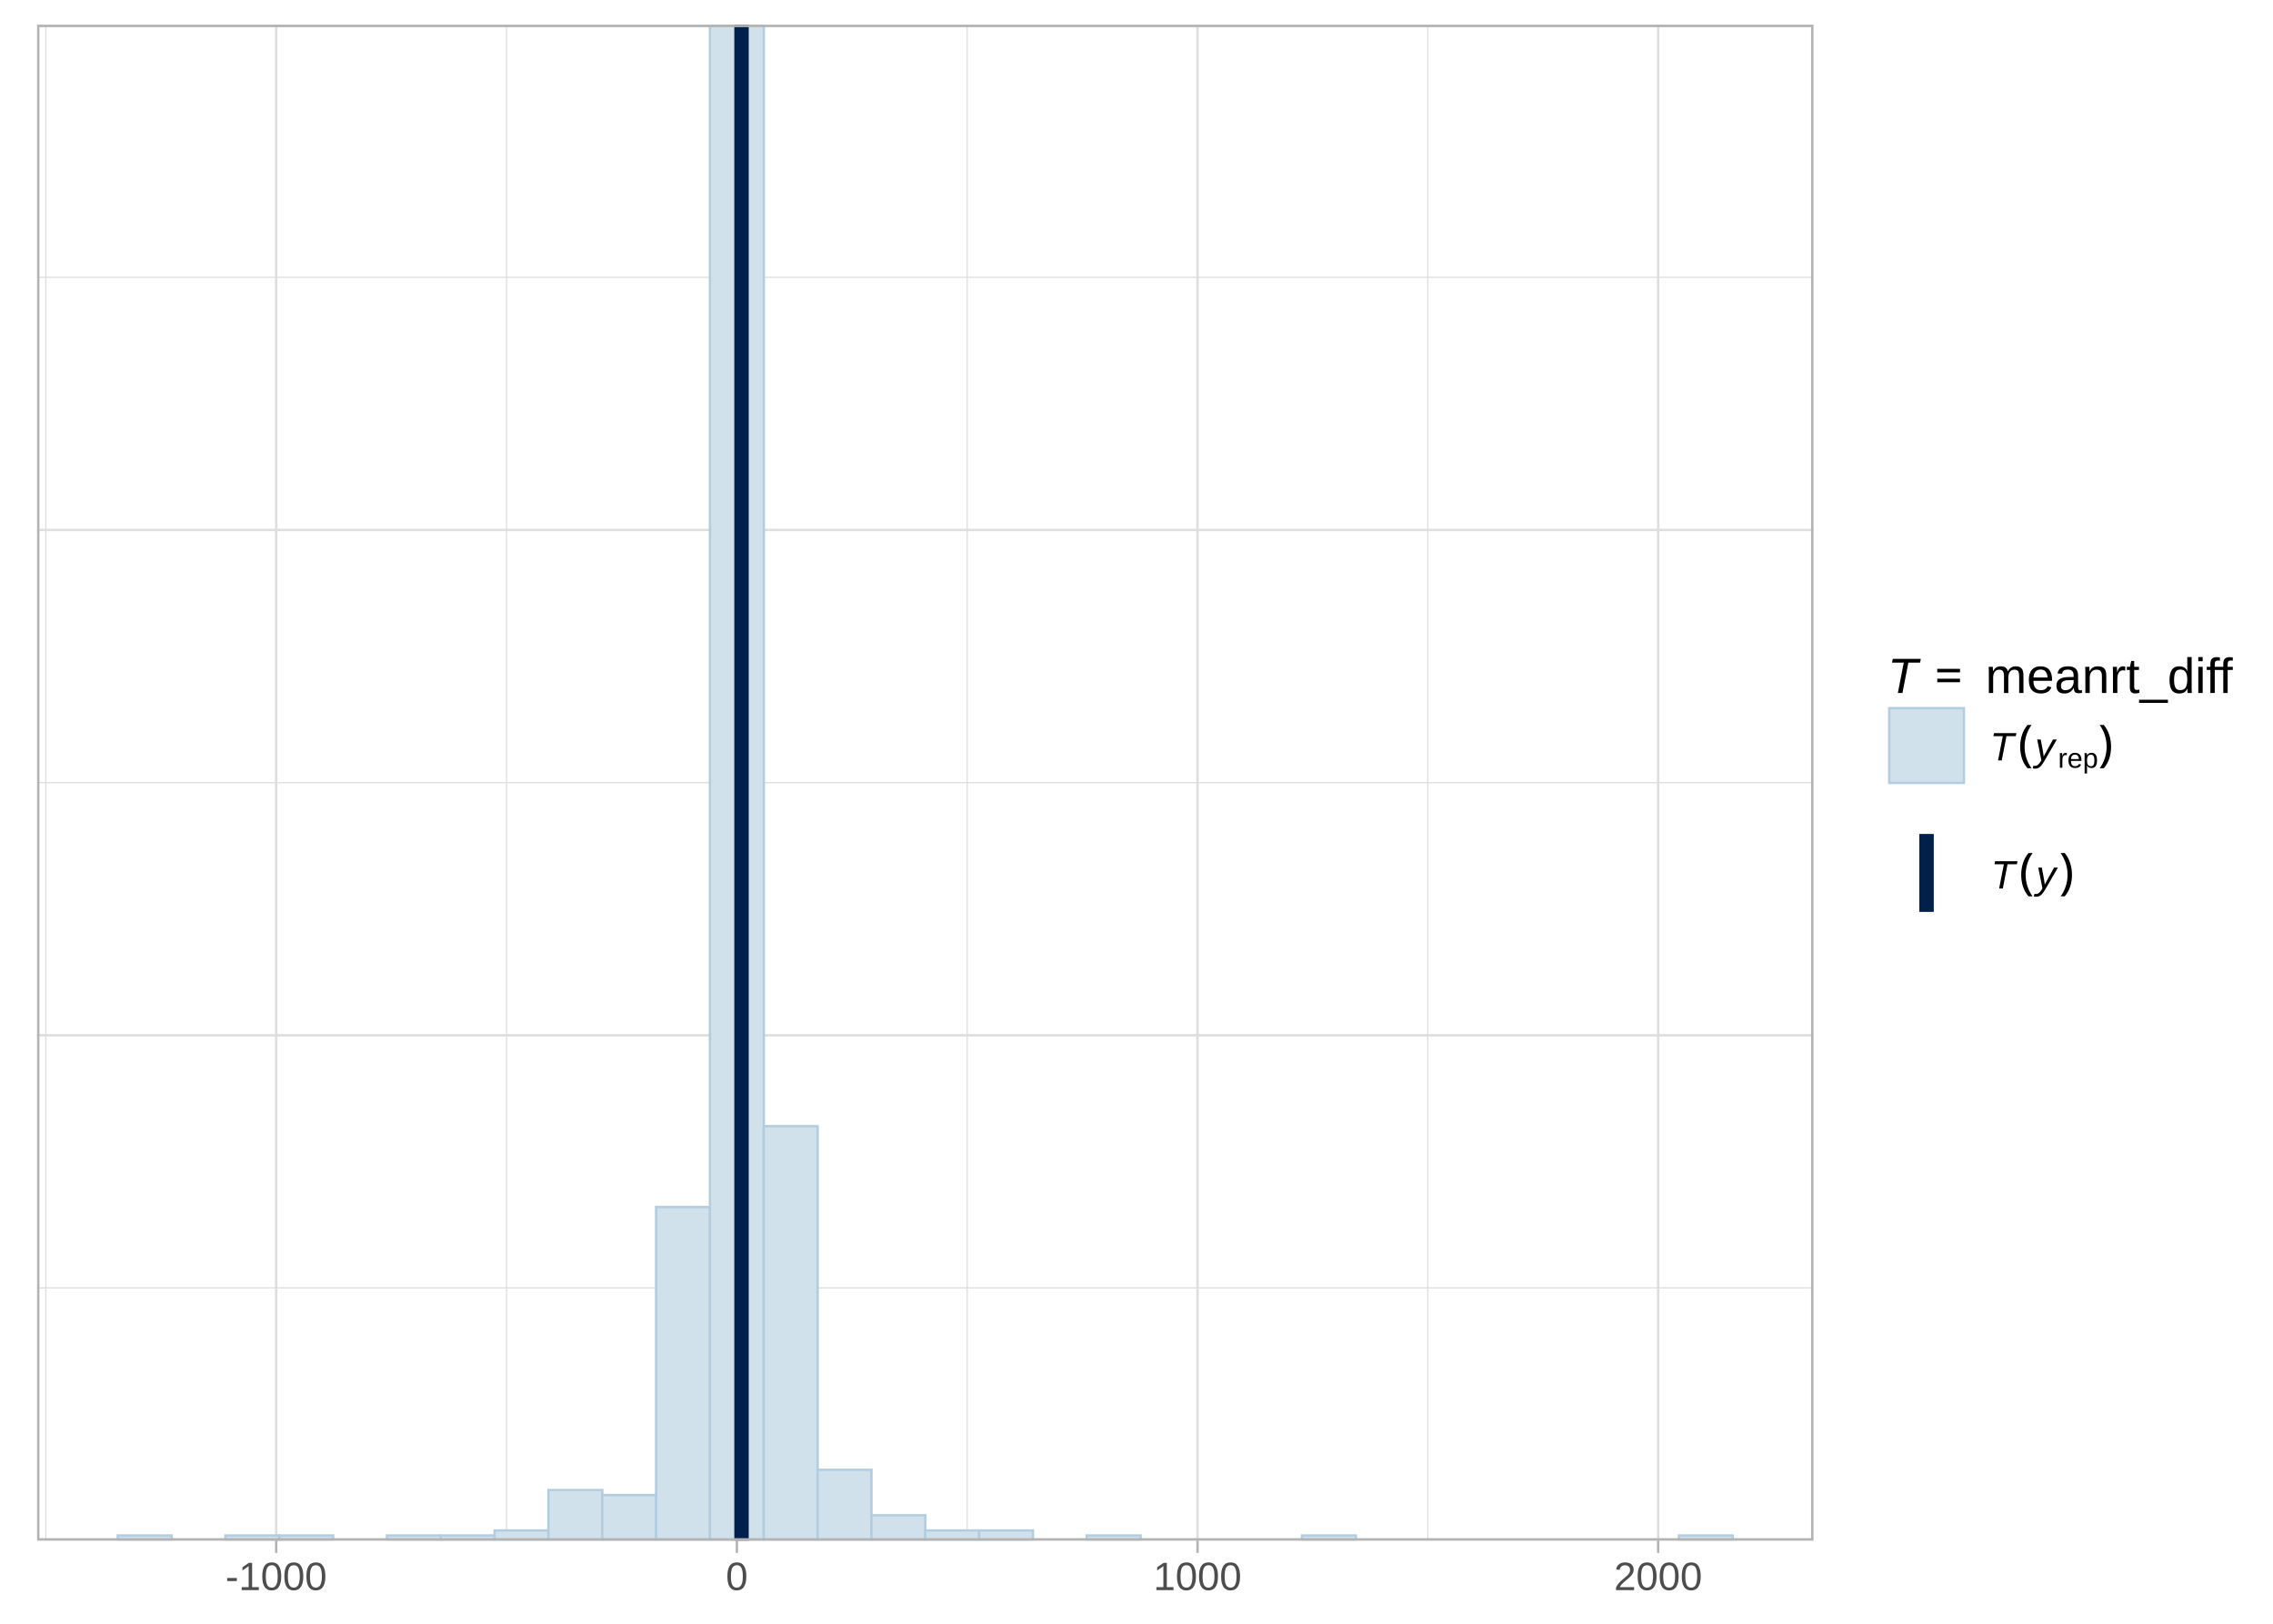
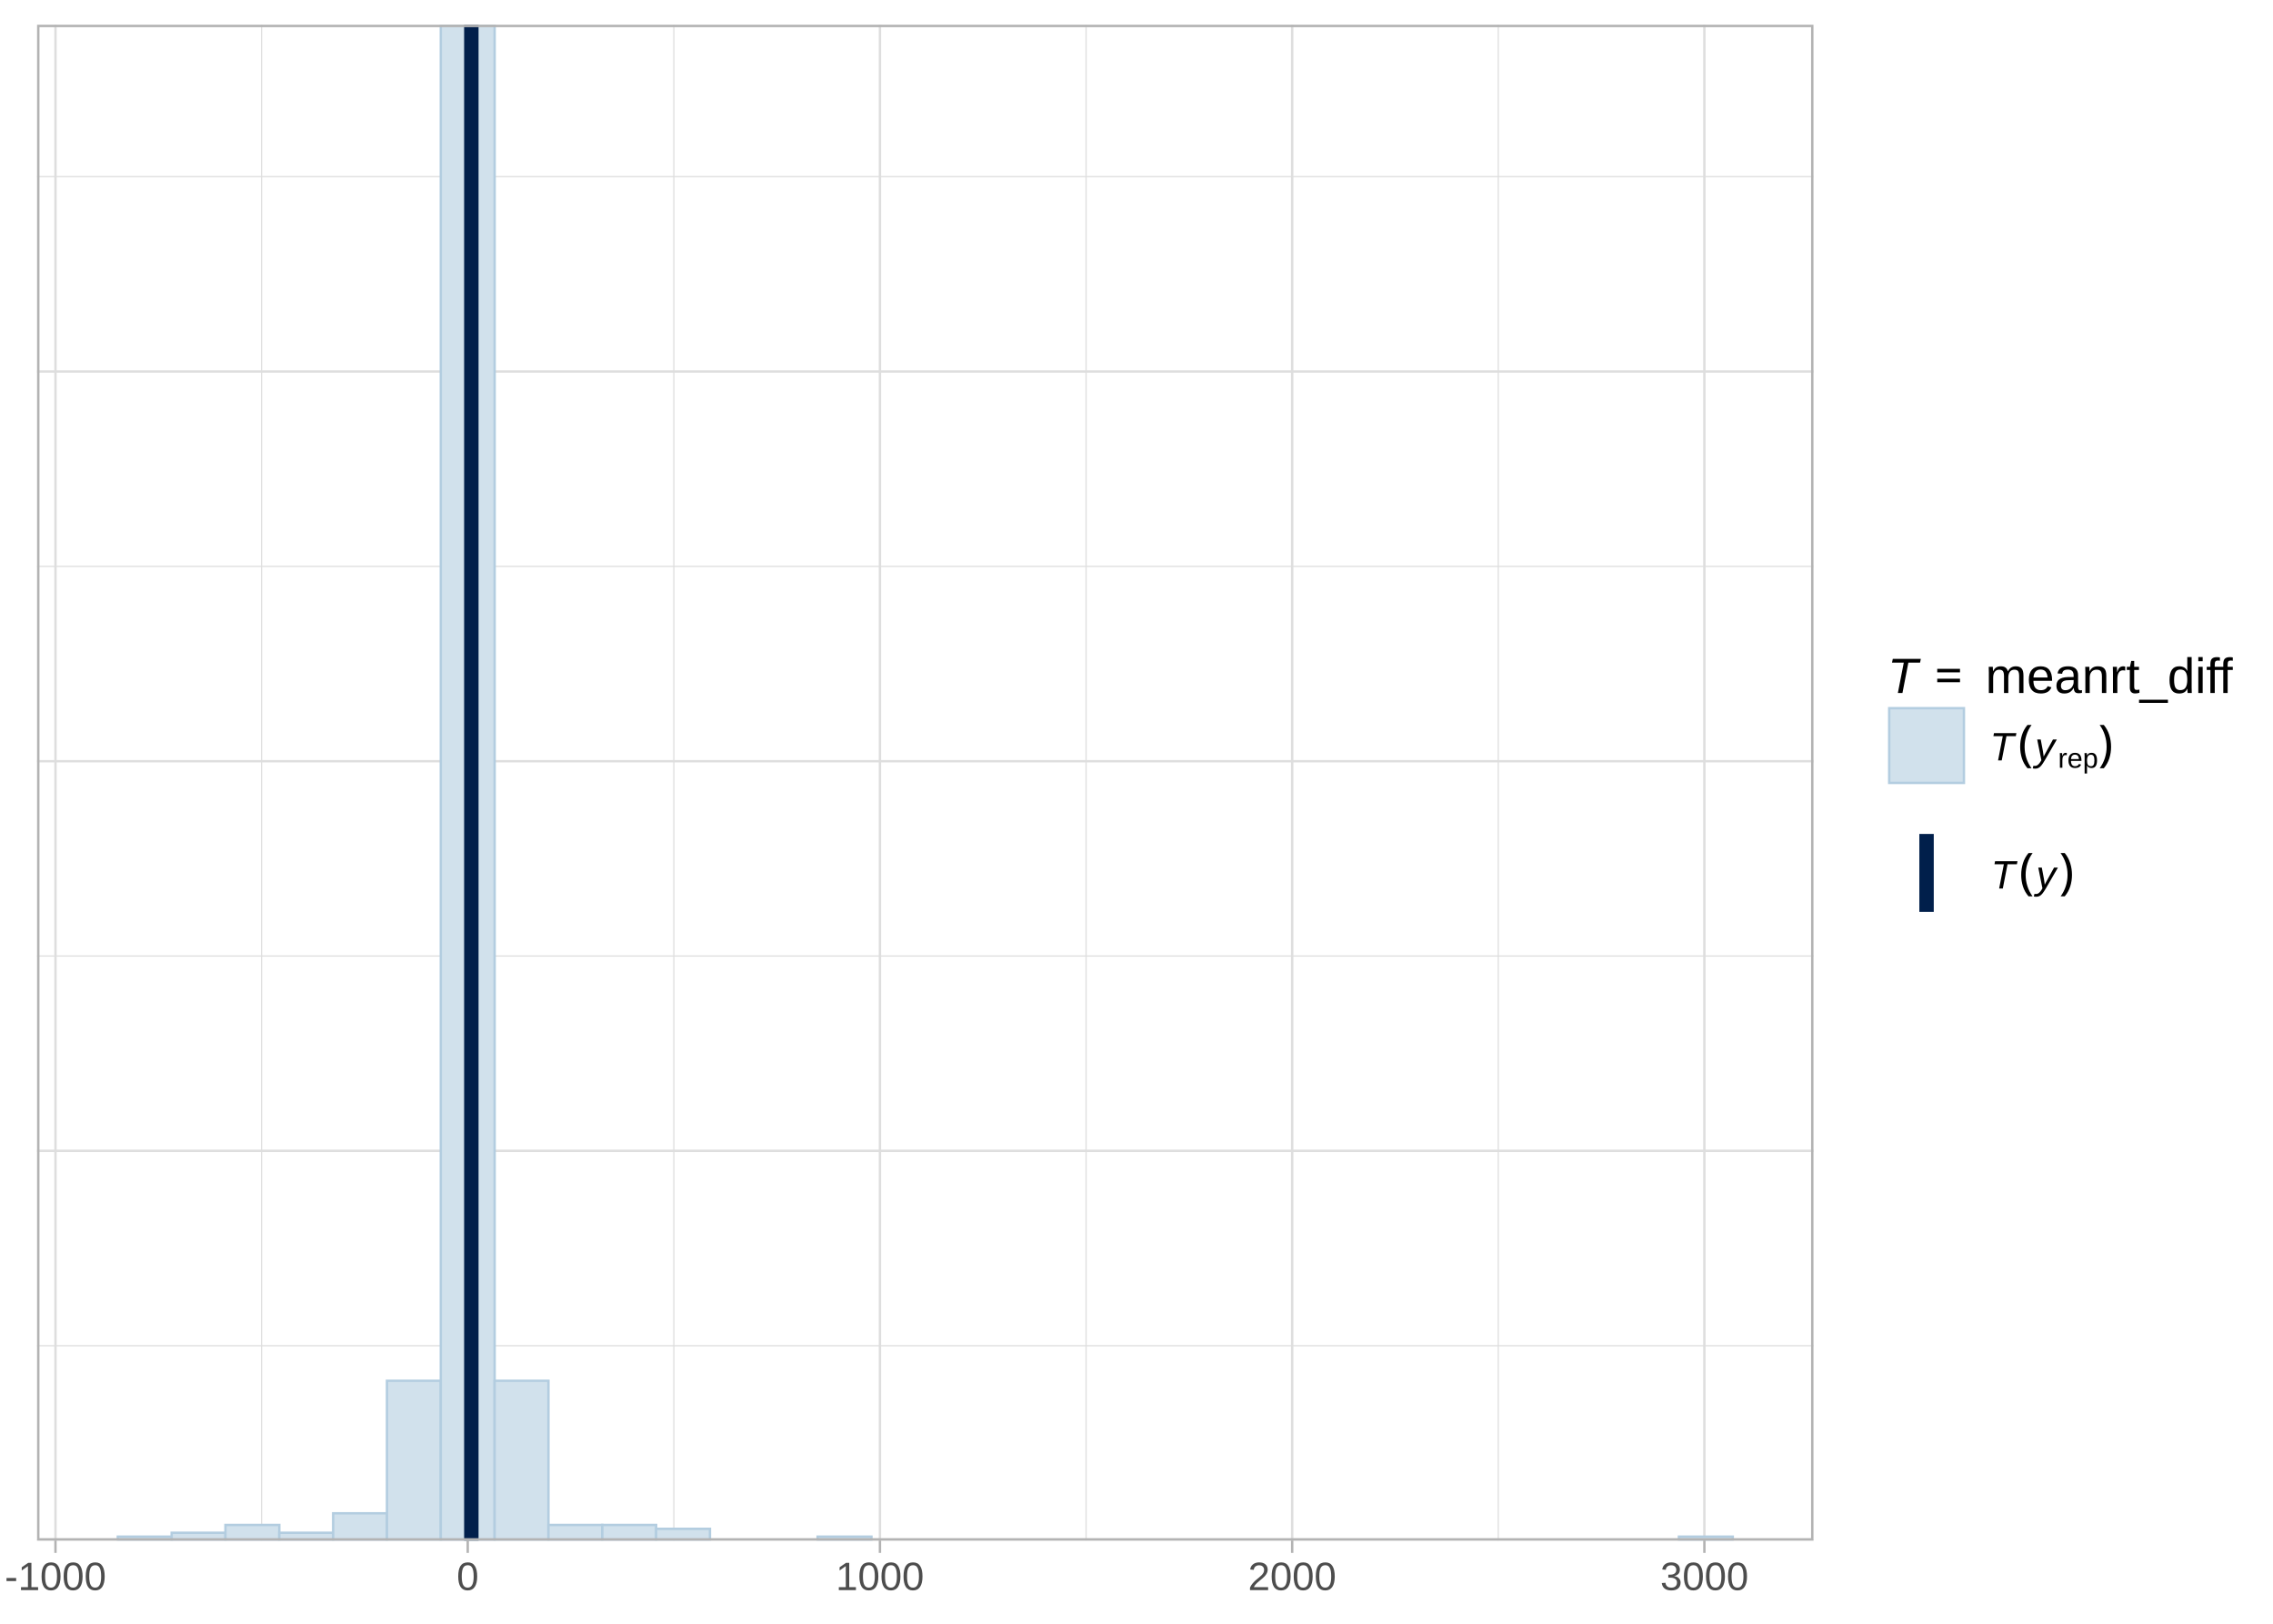
<svg xmlns="http://www.w3.org/2000/svg" viewBox="0 0 504.00 360.00">
  <defs>
    <style type="text/css">
    line, polyline, polygon, path, rect, circle {
      fill: none;
      stroke: #000000;
      stroke-linecap: round;
      stroke-linejoin: round;
      stroke-miterlimit: 10.00;
    }
  </style>
  </defs>
  <rect width="100%" height="100%" style="stroke: none; fill: #FFFFFF;" />
  <rect x="0" y="0.00" width="504.00" height="360.00" style="stroke-width: 1.07; stroke: #FFFFFF; fill: #FFFFFF;" />
  <defs>
    <clipPath id="cpOC4yMnw0MDIuMTF8MzQxLjU1fDUuNDg=">
      <rect x="8.22" y="5.48" width="393.89" height="336.08" />
    </clipPath>
  </defs>
  <rect x="8.22" y="5.48" width="393.89" height="336.08" style="stroke-width: 1.07; stroke: none; fill: #FFFFFF;" clip-path="url(#cpOC4yMnw0MDIuMTF8MzQxLjU1fDUuNDg=)" />
-   <polyline points="8.22,285.54 402.11,285.54 " style="stroke-width: 0.27; stroke: #DEDEDE; stroke-linecap: butt;" clip-path="url(#cpOC4yMnw0MDIuMTF8MzQxLjU1fDUuNDg=)" />
-   <polyline points="8.22,173.52 402.11,173.52 " style="stroke-width: 0.27; stroke: #DEDEDE; stroke-linecap: butt;" clip-path="url(#cpOC4yMnw0MDIuMTF8MzQxLjU1fDUuNDg=)" />
-   <polyline points="8.22,61.49 402.11,61.49 " style="stroke-width: 0.27; stroke: #DEDEDE; stroke-linecap: butt;" clip-path="url(#cpOC4yMnw0MDIuMTF8MzQxLjU1fDUuNDg=)" />
-   <polyline points="10.17,341.55 10.17,5.48 " style="stroke-width: 0.27; stroke: #DEDEDE; stroke-linecap: butt;" clip-path="url(#cpOC4yMnw0MDIuMTF8MzQxLjU1fDUuNDg=)" />
-   <polyline points="112.32,341.55 112.32,5.48 " style="stroke-width: 0.27; stroke: #DEDEDE; stroke-linecap: butt;" clip-path="url(#cpOC4yMnw0MDIuMTF8MzQxLjU1fDUuNDg=)" />
-   <polyline points="214.46,341.55 214.46,5.48 " style="stroke-width: 0.27; stroke: #DEDEDE; stroke-linecap: butt;" clip-path="url(#cpOC4yMnw0MDIuMTF8MzQxLjU1fDUuNDg=)" />
-   <polyline points="316.60,341.55 316.60,5.48 " style="stroke-width: 0.27; stroke: #DEDEDE; stroke-linecap: butt;" clip-path="url(#cpOC4yMnw0MDIuMTF8MzQxLjU1fDUuNDg=)" />
+   <polyline points="8.22,298.36 402.11,298.36 " style="stroke-width: 0.27; stroke: #DEDEDE; stroke-linecap: butt;" clip-path="url(#cpOC4yMnw0MDIuMTF8MzQxLjU1fDUuNDg=)" />
+   <polyline points="8.22,211.96 402.11,211.96 " style="stroke-width: 0.27; stroke: #DEDEDE; stroke-linecap: butt;" clip-path="url(#cpOC4yMnw0MDIuMTF8MzQxLjU1fDUuNDg=)" />
+   <polyline points="8.22,125.57 402.11,125.57 " style="stroke-width: 0.27; stroke: #DEDEDE; stroke-linecap: butt;" clip-path="url(#cpOC4yMnw0MDIuMTF8MzQxLjU1fDUuNDg=)" />
+   <polyline points="8.22,39.17 402.11,39.17 " style="stroke-width: 0.27; stroke: #DEDEDE; stroke-linecap: butt;" clip-path="url(#cpOC4yMnw0MDIuMTF8MzQxLjU1fDUuNDg=)" />
+   <polyline points="58.00,341.55 58.00,5.48 " style="stroke-width: 0.27; stroke: #DEDEDE; stroke-linecap: butt;" clip-path="url(#cpOC4yMnw0MDIuMTF8MzQxLjU1fDUuNDg=)" />
+   <polyline points="149.41,341.55 149.41,5.48 " style="stroke-width: 0.27; stroke: #DEDEDE; stroke-linecap: butt;" clip-path="url(#cpOC4yMnw0MDIuMTF8MzQxLjU1fDUuNDg=)" />
+   <polyline points="240.82,341.55 240.82,5.48 " style="stroke-width: 0.27; stroke: #DEDEDE; stroke-linecap: butt;" clip-path="url(#cpOC4yMnw0MDIuMTF8MzQxLjU1fDUuNDg=)" />
+   <polyline points="332.22,341.55 332.22,5.48 " style="stroke-width: 0.27; stroke: #DEDEDE; stroke-linecap: butt;" clip-path="url(#cpOC4yMnw0MDIuMTF8MzQxLjU1fDUuNDg=)" />
  <polyline points="8.22,341.55 402.11,341.55 " style="stroke-width: 0.53; stroke: #DEDEDE; stroke-linecap: butt;" clip-path="url(#cpOC4yMnw0MDIuMTF8MzQxLjU1fDUuNDg=)" />
-   <polyline points="8.22,229.53 402.11,229.53 " style="stroke-width: 0.53; stroke: #DEDEDE; stroke-linecap: butt;" clip-path="url(#cpOC4yMnw0MDIuMTF8MzQxLjU1fDUuNDg=)" />
-   <polyline points="8.22,117.50 402.11,117.50 " style="stroke-width: 0.53; stroke: #DEDEDE; stroke-linecap: butt;" clip-path="url(#cpOC4yMnw0MDIuMTF8MzQxLjU1fDUuNDg=)" />
-   <polyline points="8.22,5.48 402.11,5.48 " style="stroke-width: 0.53; stroke: #DEDEDE; stroke-linecap: butt;" clip-path="url(#cpOC4yMnw0MDIuMTF8MzQxLjU1fDUuNDg=)" />
-   <polyline points="61.24,341.55 61.24,5.48 " style="stroke-width: 0.53; stroke: #DEDEDE; stroke-linecap: butt;" clip-path="url(#cpOC4yMnw0MDIuMTF8MzQxLjU1fDUuNDg=)" />
-   <polyline points="163.39,341.55 163.39,5.48 " style="stroke-width: 0.53; stroke: #DEDEDE; stroke-linecap: butt;" clip-path="url(#cpOC4yMnw0MDIuMTF8MzQxLjU1fDUuNDg=)" />
-   <polyline points="265.53,341.55 265.53,5.48 " style="stroke-width: 0.53; stroke: #DEDEDE; stroke-linecap: butt;" clip-path="url(#cpOC4yMnw0MDIuMTF8MzQxLjU1fDUuNDg=)" />
-   <polyline points="367.67,341.55 367.67,5.48 " style="stroke-width: 0.53; stroke: #DEDEDE; stroke-linecap: butt;" clip-path="url(#cpOC4yMnw0MDIuMTF8MzQxLjU1fDUuNDg=)" />
-   <rect x="26.12" y="340.43" width="11.94" height="1.12" style="stroke-width: 0.53; stroke: #B3CDE0; stroke-linecap: square; stroke-linejoin: miter; fill: #D1E1EC;" clip-path="url(#cpOC4yMnw0MDIuMTF8MzQxLjU1fDUuNDg=)" />
-   <rect x="38.06" y="341.55" width="11.94" height="0.00" style="stroke-width: 0.53; stroke: #B3CDE0; stroke-linecap: square; stroke-linejoin: miter; fill: #D1E1EC;" clip-path="url(#cpOC4yMnw0MDIuMTF8MzQxLjU1fDUuNDg=)" />
-   <rect x="49.99" y="340.43" width="11.94" height="1.12" style="stroke-width: 0.53; stroke: #B3CDE0; stroke-linecap: square; stroke-linejoin: miter; fill: #D1E1EC;" clip-path="url(#cpOC4yMnw0MDIuMTF8MzQxLjU1fDUuNDg=)" />
-   <rect x="61.93" y="340.43" width="11.94" height="1.12" style="stroke-width: 0.53; stroke: #B3CDE0; stroke-linecap: square; stroke-linejoin: miter; fill: #D1E1EC;" clip-path="url(#cpOC4yMnw0MDIuMTF8MzQxLjU1fDUuNDg=)" />
-   <rect x="73.87" y="341.55" width="11.94" height="0.00" style="stroke-width: 0.53; stroke: #B3CDE0; stroke-linecap: square; stroke-linejoin: miter; fill: #D1E1EC;" clip-path="url(#cpOC4yMnw0MDIuMTF8MzQxLjU1fDUuNDg=)" />
-   <rect x="85.80" y="340.43" width="11.94" height="1.12" style="stroke-width: 0.53; stroke: #B3CDE0; stroke-linecap: square; stroke-linejoin: miter; fill: #D1E1EC;" clip-path="url(#cpOC4yMnw0MDIuMTF8MzQxLjU1fDUuNDg=)" />
-   <rect x="97.74" y="340.43" width="11.94" height="1.12" style="stroke-width: 0.53; stroke: #B3CDE0; stroke-linecap: square; stroke-linejoin: miter; fill: #D1E1EC;" clip-path="url(#cpOC4yMnw0MDIuMTF8MzQxLjU1fDUuNDg=)" />
-   <rect x="109.67" y="339.31" width="11.94" height="2.24" style="stroke-width: 0.53; stroke: #B3CDE0; stroke-linecap: square; stroke-linejoin: miter; fill: #D1E1EC;" clip-path="url(#cpOC4yMnw0MDIuMTF8MzQxLjU1fDUuNDg=)" />
-   <rect x="121.61" y="330.35" width="11.94" height="11.20" style="stroke-width: 0.53; stroke: #B3CDE0; stroke-linecap: square; stroke-linejoin: miter; fill: #D1E1EC;" clip-path="url(#cpOC4yMnw0MDIuMTF8MzQxLjU1fDUuNDg=)" />
-   <rect x="133.55" y="331.47" width="11.94" height="10.08" style="stroke-width: 0.53; stroke: #B3CDE0; stroke-linecap: square; stroke-linejoin: miter; fill: #D1E1EC;" clip-path="url(#cpOC4yMnw0MDIuMTF8MzQxLjU1fDUuNDg=)" />
-   <rect x="145.48" y="267.62" width="11.94" height="73.94" style="stroke-width: 0.53; stroke: #B3CDE0; stroke-linecap: square; stroke-linejoin: miter; fill: #D1E1EC;" clip-path="url(#cpOC4yMnw0MDIuMTF8MzQxLjU1fDUuNDg=)" />
-   <rect x="157.42" y="5.48" width="11.94" height="336.08" style="stroke-width: 0.53; stroke: #B3CDE0; stroke-linecap: square; stroke-linejoin: miter; fill: #D1E1EC;" clip-path="url(#cpOC4yMnw0MDIuMTF8MzQxLjU1fDUuNDg=)" />
-   <rect x="169.35" y="249.69" width="11.94" height="91.86" style="stroke-width: 0.53; stroke: #B3CDE0; stroke-linecap: square; stroke-linejoin: miter; fill: #D1E1EC;" clip-path="url(#cpOC4yMnw0MDIuMTF8MzQxLjU1fDUuNDg=)" />
-   <rect x="181.29" y="325.87" width="11.94" height="15.68" style="stroke-width: 0.53; stroke: #B3CDE0; stroke-linecap: square; stroke-linejoin: miter; fill: #D1E1EC;" clip-path="url(#cpOC4yMnw0MDIuMTF8MzQxLjU1fDUuNDg=)" />
-   <rect x="193.23" y="335.95" width="11.94" height="5.60" style="stroke-width: 0.53; stroke: #B3CDE0; stroke-linecap: square; stroke-linejoin: miter; fill: #D1E1EC;" clip-path="url(#cpOC4yMnw0MDIuMTF8MzQxLjU1fDUuNDg=)" />
-   <rect x="205.16" y="339.31" width="11.94" height="2.24" style="stroke-width: 0.53; stroke: #B3CDE0; stroke-linecap: square; stroke-linejoin: miter; fill: #D1E1EC;" clip-path="url(#cpOC4yMnw0MDIuMTF8MzQxLjU1fDUuNDg=)" />
-   <rect x="217.10" y="339.31" width="11.94" height="2.24" style="stroke-width: 0.53; stroke: #B3CDE0; stroke-linecap: square; stroke-linejoin: miter; fill: #D1E1EC;" clip-path="url(#cpOC4yMnw0MDIuMTF8MzQxLjU1fDUuNDg=)" />
+   <polyline points="8.22,255.16 402.11,255.16 " style="stroke-width: 0.53; stroke: #DEDEDE; stroke-linecap: butt;" clip-path="url(#cpOC4yMnw0MDIuMTF8MzQxLjU1fDUuNDg=)" />
+   <polyline points="8.22,168.77 402.11,168.77 " style="stroke-width: 0.53; stroke: #DEDEDE; stroke-linecap: butt;" clip-path="url(#cpOC4yMnw0MDIuMTF8MzQxLjU1fDUuNDg=)" />
+   <polyline points="8.22,82.37 402.11,82.37 " style="stroke-width: 0.53; stroke: #DEDEDE; stroke-linecap: butt;" clip-path="url(#cpOC4yMnw0MDIuMTF8MzQxLjU1fDUuNDg=)" />
+   <polyline points="12.30,341.55 12.30,5.48 " style="stroke-width: 0.53; stroke: #DEDEDE; stroke-linecap: butt;" clip-path="url(#cpOC4yMnw0MDIuMTF8MzQxLjU1fDUuNDg=)" />
+   <polyline points="103.71,341.55 103.71,5.48 " style="stroke-width: 0.53; stroke: #DEDEDE; stroke-linecap: butt;" clip-path="url(#cpOC4yMnw0MDIuMTF8MzQxLjU1fDUuNDg=)" />
+   <polyline points="195.11,341.55 195.11,5.48 " style="stroke-width: 0.53; stroke: #DEDEDE; stroke-linecap: butt;" clip-path="url(#cpOC4yMnw0MDIuMTF8MzQxLjU1fDUuNDg=)" />
+   <polyline points="286.52,341.55 286.52,5.48 " style="stroke-width: 0.53; stroke: #DEDEDE; stroke-linecap: butt;" clip-path="url(#cpOC4yMnw0MDIuMTF8MzQxLjU1fDUuNDg=)" />
+   <polyline points="377.92,341.55 377.92,5.48 " style="stroke-width: 0.53; stroke: #DEDEDE; stroke-linecap: butt;" clip-path="url(#cpOC4yMnw0MDIuMTF8MzQxLjU1fDUuNDg=)" />
+   <rect x="26.12" y="340.69" width="11.94" height="0.86" style="stroke-width: 0.53; stroke: #B3CDE0; stroke-linecap: square; stroke-linejoin: miter; fill: #D1E1EC;" clip-path="url(#cpOC4yMnw0MDIuMTF8MzQxLjU1fDUuNDg=)" />
+   <rect x="38.06" y="339.83" width="11.94" height="1.73" style="stroke-width: 0.53; stroke: #B3CDE0; stroke-linecap: square; stroke-linejoin: miter; fill: #D1E1EC;" clip-path="url(#cpOC4yMnw0MDIuMTF8MzQxLjU1fDUuNDg=)" />
+   <rect x="49.99" y="338.10" width="11.94" height="3.46" style="stroke-width: 0.53; stroke: #B3CDE0; stroke-linecap: square; stroke-linejoin: miter; fill: #D1E1EC;" clip-path="url(#cpOC4yMnw0MDIuMTF8MzQxLjU1fDUuNDg=)" />
+   <rect x="61.93" y="339.83" width="11.94" height="1.73" style="stroke-width: 0.53; stroke: #B3CDE0; stroke-linecap: square; stroke-linejoin: miter; fill: #D1E1EC;" clip-path="url(#cpOC4yMnw0MDIuMTF8MzQxLjU1fDUuNDg=)" />
+   <rect x="73.87" y="335.51" width="11.94" height="6.05" style="stroke-width: 0.53; stroke: #B3CDE0; stroke-linecap: square; stroke-linejoin: miter; fill: #D1E1EC;" clip-path="url(#cpOC4yMnw0MDIuMTF8MzQxLjU1fDUuNDg=)" />
+   <rect x="85.80" y="306.13" width="11.94" height="35.42" style="stroke-width: 0.53; stroke: #B3CDE0; stroke-linecap: square; stroke-linejoin: miter; fill: #D1E1EC;" clip-path="url(#cpOC4yMnw0MDIuMTF8MzQxLjU1fDUuNDg=)" />
+   <rect x="97.74" y="5.48" width="11.94" height="336.08" style="stroke-width: 0.53; stroke: #B3CDE0; stroke-linecap: square; stroke-linejoin: miter; fill: #D1E1EC;" clip-path="url(#cpOC4yMnw0MDIuMTF8MzQxLjU1fDUuNDg=)" />
+   <rect x="109.67" y="306.13" width="11.94" height="35.42" style="stroke-width: 0.53; stroke: #B3CDE0; stroke-linecap: square; stroke-linejoin: miter; fill: #D1E1EC;" clip-path="url(#cpOC4yMnw0MDIuMTF8MzQxLjU1fDUuNDg=)" />
+   <rect x="121.61" y="338.10" width="11.94" height="3.46" style="stroke-width: 0.53; stroke: #B3CDE0; stroke-linecap: square; stroke-linejoin: miter; fill: #D1E1EC;" clip-path="url(#cpOC4yMnw0MDIuMTF8MzQxLjU1fDUuNDg=)" />
+   <rect x="133.55" y="338.10" width="11.94" height="3.46" style="stroke-width: 0.53; stroke: #B3CDE0; stroke-linecap: square; stroke-linejoin: miter; fill: #D1E1EC;" clip-path="url(#cpOC4yMnw0MDIuMTF8MzQxLjU1fDUuNDg=)" />
+   <rect x="145.48" y="338.96" width="11.94" height="2.59" style="stroke-width: 0.53; stroke: #B3CDE0; stroke-linecap: square; stroke-linejoin: miter; fill: #D1E1EC;" clip-path="url(#cpOC4yMnw0MDIuMTF8MzQxLjU1fDUuNDg=)" />
+   <rect x="157.42" y="341.55" width="11.94" height="0.00" style="stroke-width: 0.53; stroke: #B3CDE0; stroke-linecap: square; stroke-linejoin: miter; fill: #D1E1EC;" clip-path="url(#cpOC4yMnw0MDIuMTF8MzQxLjU1fDUuNDg=)" />
+   <rect x="169.35" y="341.55" width="11.94" height="0.00" style="stroke-width: 0.53; stroke: #B3CDE0; stroke-linecap: square; stroke-linejoin: miter; fill: #D1E1EC;" clip-path="url(#cpOC4yMnw0MDIuMTF8MzQxLjU1fDUuNDg=)" />
+   <rect x="181.29" y="340.69" width="11.94" height="0.86" style="stroke-width: 0.53; stroke: #B3CDE0; stroke-linecap: square; stroke-linejoin: miter; fill: #D1E1EC;" clip-path="url(#cpOC4yMnw0MDIuMTF8MzQxLjU1fDUuNDg=)" />
+   <rect x="193.23" y="341.55" width="11.94" height="0.00" style="stroke-width: 0.53; stroke: #B3CDE0; stroke-linecap: square; stroke-linejoin: miter; fill: #D1E1EC;" clip-path="url(#cpOC4yMnw0MDIuMTF8MzQxLjU1fDUuNDg=)" />
+   <rect x="205.16" y="341.55" width="11.94" height="0.00" style="stroke-width: 0.53; stroke: #B3CDE0; stroke-linecap: square; stroke-linejoin: miter; fill: #D1E1EC;" clip-path="url(#cpOC4yMnw0MDIuMTF8MzQxLjU1fDUuNDg=)" />
+   <rect x="217.10" y="341.55" width="11.94" height="0.00" style="stroke-width: 0.53; stroke: #B3CDE0; stroke-linecap: square; stroke-linejoin: miter; fill: #D1E1EC;" clip-path="url(#cpOC4yMnw0MDIuMTF8MzQxLjU1fDUuNDg=)" />
  <rect x="229.03" y="341.55" width="11.94" height="0.00" style="stroke-width: 0.53; stroke: #B3CDE0; stroke-linecap: square; stroke-linejoin: miter; fill: #D1E1EC;" clip-path="url(#cpOC4yMnw0MDIuMTF8MzQxLjU1fDUuNDg=)" />
-   <rect x="240.97" y="340.43" width="11.94" height="1.12" style="stroke-width: 0.53; stroke: #B3CDE0; stroke-linecap: square; stroke-linejoin: miter; fill: #D1E1EC;" clip-path="url(#cpOC4yMnw0MDIuMTF8MzQxLjU1fDUuNDg=)" />
+   <rect x="240.97" y="341.55" width="11.94" height="0.00" style="stroke-width: 0.53; stroke: #B3CDE0; stroke-linecap: square; stroke-linejoin: miter; fill: #D1E1EC;" clip-path="url(#cpOC4yMnw0MDIuMTF8MzQxLjU1fDUuNDg=)" />
  <rect x="252.91" y="341.55" width="11.94" height="0.00" style="stroke-width: 0.53; stroke: #B3CDE0; stroke-linecap: square; stroke-linejoin: miter; fill: #D1E1EC;" clip-path="url(#cpOC4yMnw0MDIuMTF8MzQxLjU1fDUuNDg=)" />
  <rect x="264.84" y="341.55" width="11.94" height="0.00" style="stroke-width: 0.53; stroke: #B3CDE0; stroke-linecap: square; stroke-linejoin: miter; fill: #D1E1EC;" clip-path="url(#cpOC4yMnw0MDIuMTF8MzQxLjU1fDUuNDg=)" />
  <rect x="276.78" y="341.55" width="11.94" height="0.00" style="stroke-width: 0.53; stroke: #B3CDE0; stroke-linecap: square; stroke-linejoin: miter; fill: #D1E1EC;" clip-path="url(#cpOC4yMnw0MDIuMTF8MzQxLjU1fDUuNDg=)" />
-   <rect x="288.71" y="340.43" width="11.94" height="1.12" style="stroke-width: 0.53; stroke: #B3CDE0; stroke-linecap: square; stroke-linejoin: miter; fill: #D1E1EC;" clip-path="url(#cpOC4yMnw0MDIuMTF8MzQxLjU1fDUuNDg=)" />
+   <rect x="288.71" y="341.55" width="11.94" height="0.00" style="stroke-width: 0.53; stroke: #B3CDE0; stroke-linecap: square; stroke-linejoin: miter; fill: #D1E1EC;" clip-path="url(#cpOC4yMnw0MDIuMTF8MzQxLjU1fDUuNDg=)" />
  <rect x="300.65" y="341.55" width="11.94" height="0.00" style="stroke-width: 0.53; stroke: #B3CDE0; stroke-linecap: square; stroke-linejoin: miter; fill: #D1E1EC;" clip-path="url(#cpOC4yMnw0MDIuMTF8MzQxLjU1fDUuNDg=)" />
  <rect x="312.59" y="341.55" width="11.94" height="0.00" style="stroke-width: 0.53; stroke: #B3CDE0; stroke-linecap: square; stroke-linejoin: miter; fill: #D1E1EC;" clip-path="url(#cpOC4yMnw0MDIuMTF8MzQxLjU1fDUuNDg=)" />
  <rect x="324.52" y="341.55" width="11.94" height="0.00" style="stroke-width: 0.53; stroke: #B3CDE0; stroke-linecap: square; stroke-linejoin: miter; fill: #D1E1EC;" clip-path="url(#cpOC4yMnw0MDIuMTF8MzQxLjU1fDUuNDg=)" />
  <rect x="336.46" y="341.55" width="11.94" height="0.00" style="stroke-width: 0.53; stroke: #B3CDE0; stroke-linecap: square; stroke-linejoin: miter; fill: #D1E1EC;" clip-path="url(#cpOC4yMnw0MDIuMTF8MzQxLjU1fDUuNDg=)" />
  <rect x="348.39" y="341.55" width="11.94" height="0.00" style="stroke-width: 0.53; stroke: #B3CDE0; stroke-linecap: square; stroke-linejoin: miter; fill: #D1E1EC;" clip-path="url(#cpOC4yMnw0MDIuMTF8MzQxLjU1fDUuNDg=)" />
  <rect x="360.33" y="341.55" width="11.94" height="0.00" style="stroke-width: 0.53; stroke: #B3CDE0; stroke-linecap: square; stroke-linejoin: miter; fill: #D1E1EC;" clip-path="url(#cpOC4yMnw0MDIuMTF8MzQxLjU1fDUuNDg=)" />
-   <rect x="372.27" y="340.43" width="11.94" height="1.12" style="stroke-width: 0.53; stroke: #B3CDE0; stroke-linecap: square; stroke-linejoin: miter; fill: #D1E1EC;" clip-path="url(#cpOC4yMnw0MDIuMTF8MzQxLjU1fDUuNDg=)" />
-   <line x1="164.42" y1="341.55" x2="164.42" y2="5.48" style="stroke-width: 3.20; stroke: #011F4B; stroke-linecap: butt;" clip-path="url(#cpOC4yMnw0MDIuMTF8MzQxLjU1fDUuNDg=)" />
+   <rect x="372.27" y="340.69" width="11.94" height="0.86" style="stroke-width: 0.53; stroke: #B3CDE0; stroke-linecap: square; stroke-linejoin: miter; fill: #D1E1EC;" clip-path="url(#cpOC4yMnw0MDIuMTF8MzQxLjU1fDUuNDg=)" />
+   <line x1="104.51" y1="341.55" x2="104.51" y2="5.48" style="stroke-width: 3.20; stroke: #011F4B; stroke-linecap: butt;" clip-path="url(#cpOC4yMnw0MDIuMTF8MzQxLjU1fDUuNDg=)" />
  <rect x="8.22" y="5.48" width="393.89" height="336.08" style="stroke-width: 1.07; stroke: #B3B3B3;" clip-path="url(#cpOC4yMnw0MDIuMTF8MzQxLjU1fDUuNDg=)" />
  <defs>
    <clipPath id="cpMC4wMHw1MDQuMDB8MzYwLjAwfDAuMDA=">
      <rect x="0.00" y="0.00" width="504.00" height="360.00" />
    </clipPath>
  </defs>
-   <polyline points="61.24,344.29 61.24,341.55 " style="stroke-width: 0.53; stroke: #B3B3B3; stroke-linecap: butt;" clip-path="url(#cpMC4wMHw1MDQuMDB8MzYwLjAwfDAuMDA=)" />
-   <polyline points="163.39,344.29 163.39,341.55 " style="stroke-width: 0.53; stroke: #B3B3B3; stroke-linecap: butt;" clip-path="url(#cpMC4wMHw1MDQuMDB8MzYwLjAwfDAuMDA=)" />
-   <polyline points="265.53,344.29 265.53,341.55 " style="stroke-width: 0.53; stroke: #B3B3B3; stroke-linecap: butt;" clip-path="url(#cpMC4wMHw1MDQuMDB8MzYwLjAwfDAuMDA=)" />
-   <polyline points="367.67,344.29 367.67,341.55 " style="stroke-width: 0.53; stroke: #B3B3B3; stroke-linecap: butt;" clip-path="url(#cpMC4wMHw1MDQuMDB8MzYwLjAwfDAuMDA=)" />
+   <polyline points="12.30,344.29 12.30,341.55 " style="stroke-width: 0.53; stroke: #B3B3B3; stroke-linecap: butt;" clip-path="url(#cpMC4wMHw1MDQuMDB8MzYwLjAwfDAuMDA=)" />
+   <polyline points="103.71,344.29 103.71,341.55 " style="stroke-width: 0.53; stroke: #B3B3B3; stroke-linecap: butt;" clip-path="url(#cpMC4wMHw1MDQuMDB8MzYwLjAwfDAuMDA=)" />
+   <polyline points="195.11,344.29 195.11,341.55 " style="stroke-width: 0.53; stroke: #B3B3B3; stroke-linecap: butt;" clip-path="url(#cpMC4wMHw1MDQuMDB8MzYwLjAwfDAuMDA=)" />
+   <polyline points="286.52,344.29 286.52,341.55 " style="stroke-width: 0.53; stroke: #B3B3B3; stroke-linecap: butt;" clip-path="url(#cpMC4wMHw1MDQuMDB8MzYwLjAwfDAuMDA=)" />
+   <polyline points="377.92,344.29 377.92,341.55 " style="stroke-width: 0.53; stroke: #B3B3B3; stroke-linecap: butt;" clip-path="url(#cpMC4wMHw1MDQuMDB8MzYwLjAwfDAuMDA=)" />
  <g clip-path="url(#cpMC4wMHw1MDQuMDB8MzYwLjAwfDAuMDA=)">
-     <text x="49.99" y="352.54" style="font-size: 8.80px; fill: #4D4D4D; font-family: Arimo;" textLength="22.51px" lengthAdjust="spacingAndGlyphs">-1000</text>
+     <text x="1.05" y="352.54" style="font-size: 8.80px; fill: #4D4D4D; font-family: Arimo;" textLength="22.51px" lengthAdjust="spacingAndGlyphs">-1000</text>
  </g>
  <g clip-path="url(#cpMC4wMHw1MDQuMDB8MzYwLjAwfDAuMDA=)">
-     <text x="160.94" y="352.54" style="font-size: 8.80px; fill: #4D4D4D; font-family: Arimo;" textLength="4.89px" lengthAdjust="spacingAndGlyphs">0</text>
+     <text x="101.26" y="352.54" style="font-size: 8.80px; fill: #4D4D4D; font-family: Arimo;" textLength="4.89px" lengthAdjust="spacingAndGlyphs">0</text>
  </g>
  <g clip-path="url(#cpMC4wMHw1MDQuMDB8MzYwLjAwfDAuMDA=)">
-     <text x="255.74" y="352.54" style="font-size: 8.80px; fill: #4D4D4D; font-family: Arimo;" textLength="19.58px" lengthAdjust="spacingAndGlyphs">1000</text>
+     <text x="185.32" y="352.54" style="font-size: 8.80px; fill: #4D4D4D; font-family: Arimo;" textLength="19.58px" lengthAdjust="spacingAndGlyphs">1000</text>
  </g>
  <g clip-path="url(#cpMC4wMHw1MDQuMDB8MzYwLjAwfDAuMDA=)">
-     <text x="357.88" y="352.54" style="font-size: 8.80px; fill: #4D4D4D; font-family: Arimo;" textLength="19.58px" lengthAdjust="spacingAndGlyphs">2000</text>
+     <text x="276.73" y="352.54" style="font-size: 8.80px; fill: #4D4D4D; font-family: Arimo;" textLength="19.58px" lengthAdjust="spacingAndGlyphs">2000</text>
+   </g>
+   <g clip-path="url(#cpMC4wMHw1MDQuMDB8MzYwLjAwfDAuMDA=)">
+     <text x="368.14" y="352.54" style="font-size: 8.80px; fill: #4D4D4D; font-family: Arimo;" textLength="19.58px" lengthAdjust="spacingAndGlyphs">3000</text>
  </g>
  <rect x="413.06" y="139.38" width="85.46" height="40.04" style="stroke-width: 1.07; stroke: none; fill: #FFFFFF;" clip-path="url(#cpMC4wMHw1MDQuMDB8MzYwLjAwfDAuMDA=)" />
  <g clip-path="url(#cpMC4wMHw1MDQuMDB8MzYwLjAwfDAuMDA=)">
    <text x="418.54" y="153.65" style="font-size: 11.00px; font-style: italic; font-family: Arimo;" textLength="6.72px" lengthAdjust="spacingAndGlyphs">T</text>
  </g>
  <g clip-path="url(#cpMC4wMHw1MDQuMDB8MzYwLjAwfDAuMDA=)">
    <text x="428.94" y="153.65" style="font-size: 11.00px; font-family: OpenSymbol;" textLength="8.74px" lengthAdjust="spacingAndGlyphs">=</text>
  </g>
  <g clip-path="url(#cpMC4wMHw1MDQuMDB8MzYwLjAwfDAuMDA=)">
    <text x="440.23" y="153.65" style="font-size: 11.00px; font-family: Arimo;" textLength="55.03px" lengthAdjust="spacingAndGlyphs">meanrt_diff</text>
  </g>
  <rect x="418.54" y="156.66" width="17.28" height="17.28" style="stroke-width: 1.07; stroke: none; fill: #FFFFFF;" clip-path="url(#cpMC4wMHw1MDQuMDB8MzYwLjAwfDAuMDA=)" />
  <rect x="418.90" y="157.01" width="16.57" height="16.57" style="stroke-width: 0.53; stroke: #B3CDE0; stroke-linecap: square; stroke-linejoin: miter; fill: #D1E1EC;" clip-path="url(#cpMC4wMHw1MDQuMDB8MzYwLjAwfDAuMDA=)" />
  <g clip-path="url(#cpMC4wMHw1MDQuMDB8MzYwLjAwfDAuMDA=)">
    <text x="441.21" y="168.59" style="font-size: 8.80px; font-style: italic; font-family: Arimo;" textLength="5.38px" lengthAdjust="spacingAndGlyphs">T</text>
  </g>
  <g clip-path="url(#cpMC4wMHw1MDQuMDB8MzYwLjAwfDAuMDA=)">
    <text x="447.50" y="168.59" style="font-size: 11.00px; font-family: OpenSymbol;" textLength="3.74px" lengthAdjust="spacingAndGlyphs">(</text>
  </g>
  <g clip-path="url(#cpMC4wMHw1MDQuMDB8MzYwLjAwfDAuMDA=)">
    <text x="451.23" y="168.59" style="font-size: 8.80px; font-style: italic; font-family: Arimo;" textLength="4.40px" lengthAdjust="spacingAndGlyphs">y</text>
  </g>
  <g clip-path="url(#cpMC4wMHw1MDQuMDB8MzYwLjAwfDAuMDA=)">
    <text x="456.33" y="170.22" style="font-size: 6.16px; font-family: Arimo;" textLength="2.05px" lengthAdjust="spacingAndGlyphs">r</text>
  </g>
  <g clip-path="url(#cpMC4wMHw1MDQuMDB8MzYwLjAwfDAuMDA=)">
    <text x="458.38" y="170.22" style="font-size: 6.16px; font-family: Arimo;" textLength="3.43px" lengthAdjust="spacingAndGlyphs">e</text>
  </g>
  <g clip-path="url(#cpMC4wMHw1MDQuMDB8MzYwLjAwfDAuMDA=)">
    <text x="461.81" y="170.22" style="font-size: 6.16px; font-family: Arimo;" textLength="3.43px" lengthAdjust="spacingAndGlyphs">p</text>
  </g>
  <g clip-path="url(#cpMC4wMHw1MDQuMDB8MzYwLjAwfDAuMDA=)">
    <text x="465.24" y="168.59" style="font-size: 11.00px; font-family: OpenSymbol;" textLength="3.74px" lengthAdjust="spacingAndGlyphs">)</text>
  </g>
  <rect x="413.06" y="179.42" width="52.72" height="28.24" style="stroke-width: 1.07; stroke: none; fill: #FFFFFF;" clip-path="url(#cpMC4wMHw1MDQuMDB8MzYwLjAwfDAuMDA=)" />
  <rect x="418.54" y="184.90" width="17.28" height="17.28" style="stroke-width: 1.07; stroke: none; fill: #FFFFFF;" clip-path="url(#cpMC4wMHw1MDQuMDB8MzYwLjAwfDAuMDA=)" />
  <line x1="427.18" y1="202.18" x2="427.18" y2="184.90" style="stroke-width: 3.20; stroke: #011F4B; stroke-linecap: butt;" clip-path="url(#cpMC4wMHw1MDQuMDB8MzYwLjAwfDAuMDA=)" />
  <g clip-path="url(#cpMC4wMHw1MDQuMDB8MzYwLjAwfDAuMDA=)">
    <text x="441.45" y="196.99" style="font-size: 8.80px; font-style: italic; font-family: Arimo;" textLength="5.38px" lengthAdjust="spacingAndGlyphs">T</text>
  </g>
  <g clip-path="url(#cpMC4wMHw1MDQuMDB8MzYwLjAwfDAuMDA=)">
    <text x="447.73" y="196.99" style="font-size: 11.00px; font-family: OpenSymbol;" textLength="3.74px" lengthAdjust="spacingAndGlyphs">(</text>
  </g>
  <g clip-path="url(#cpMC4wMHw1MDQuMDB8MzYwLjAwfDAuMDA=)">
    <text x="451.47" y="196.99" style="font-size: 8.80px; font-style: italic; font-family: Arimo;" textLength="4.40px" lengthAdjust="spacingAndGlyphs">y</text>
  </g>
  <g clip-path="url(#cpMC4wMHw1MDQuMDB8MzYwLjAwfDAuMDA=)">
    <text x="456.57" y="196.99" style="font-size: 11.00px; font-family: OpenSymbol;" textLength="3.74px" lengthAdjust="spacingAndGlyphs">)</text>
  </g>
</svg>
